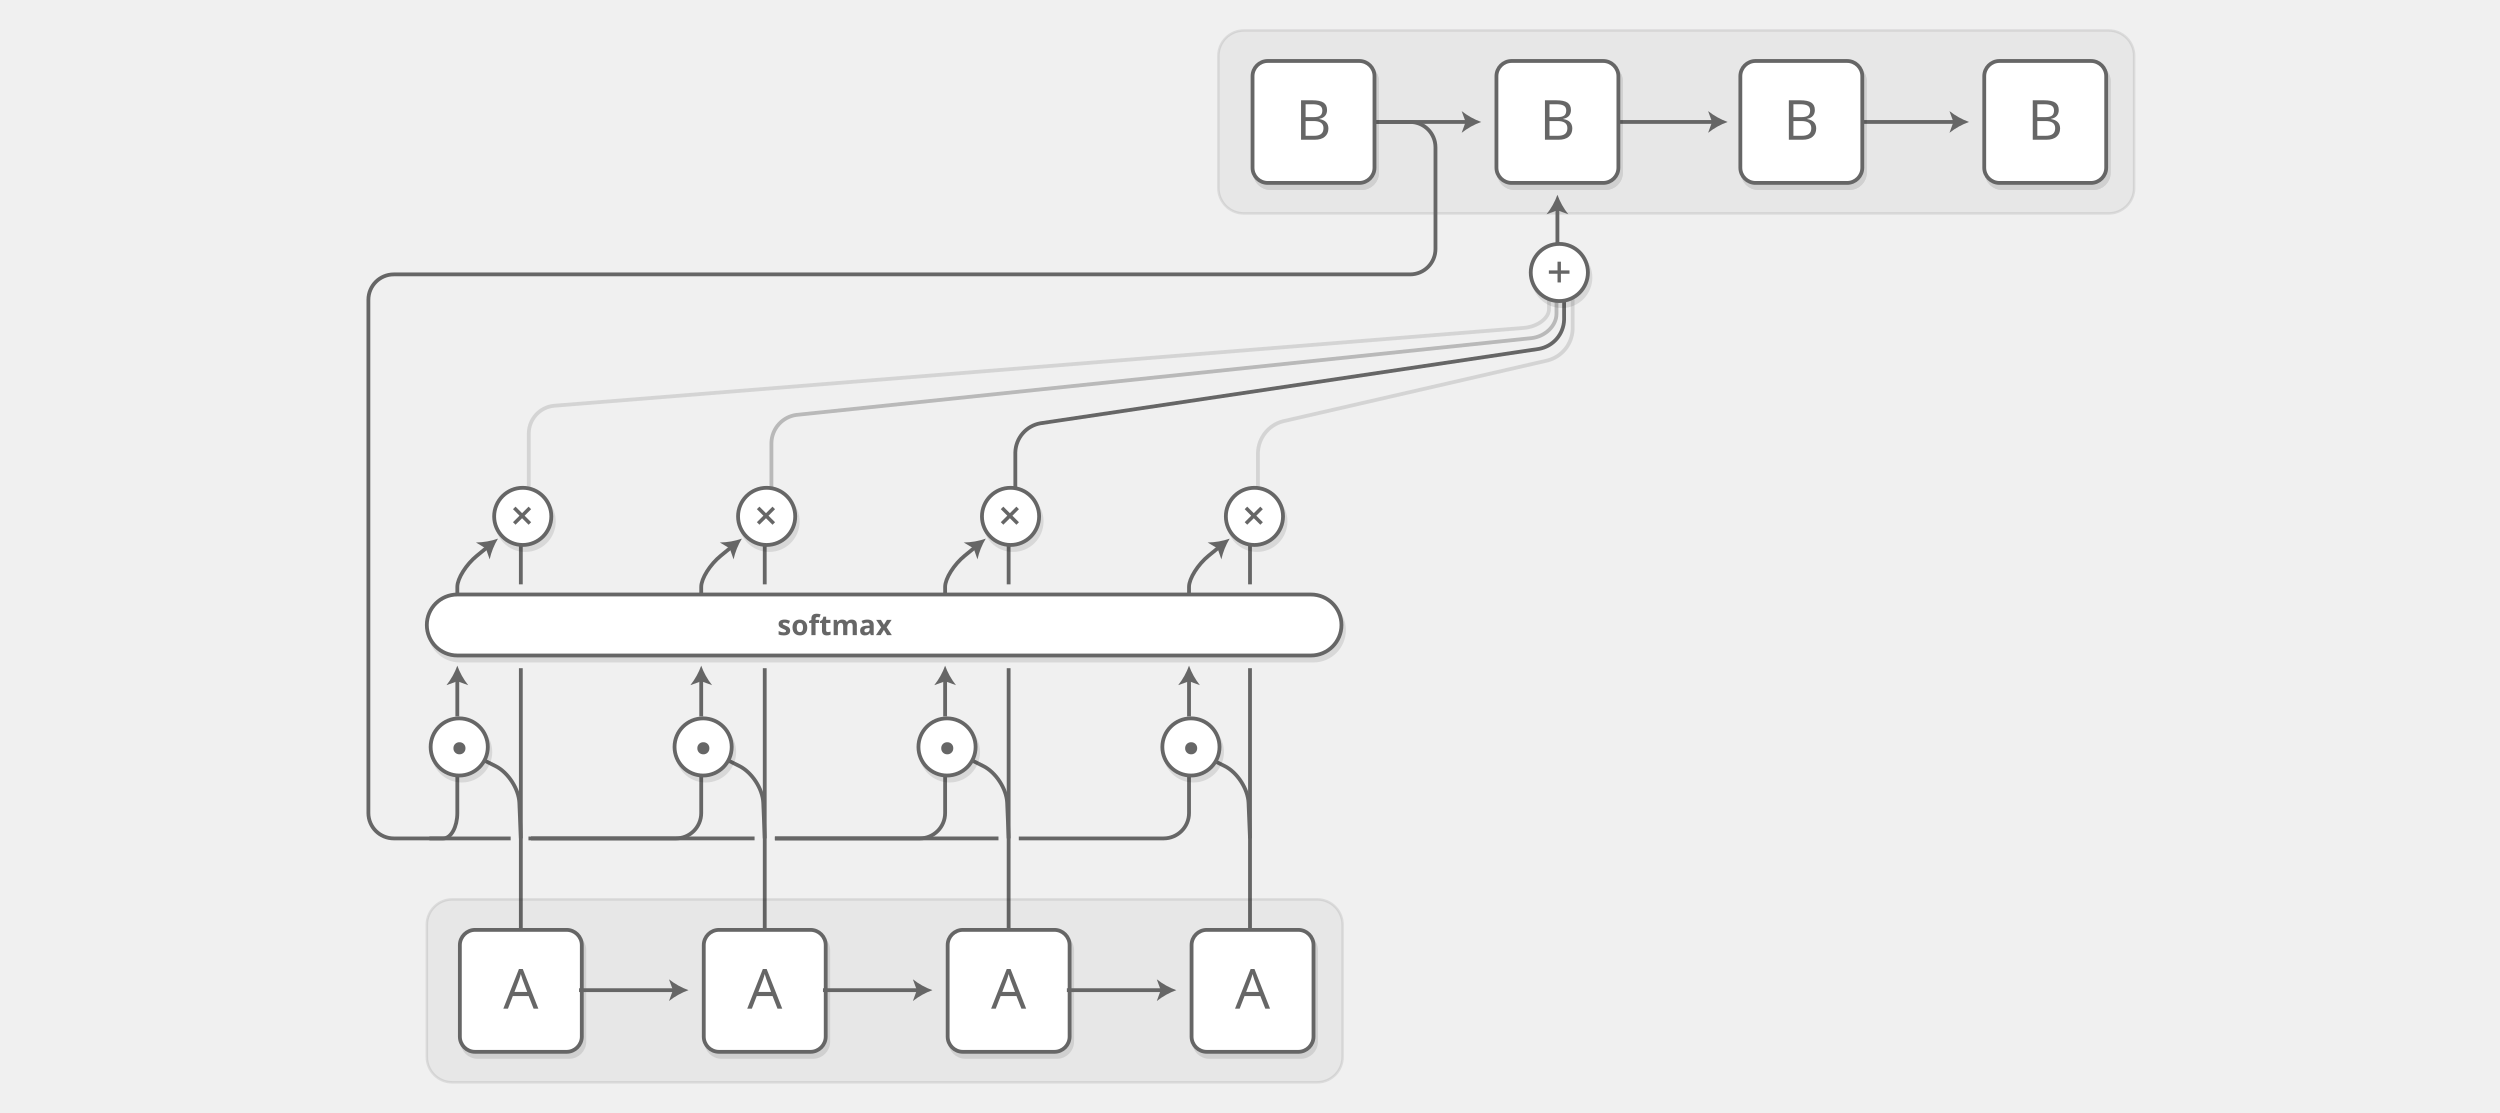
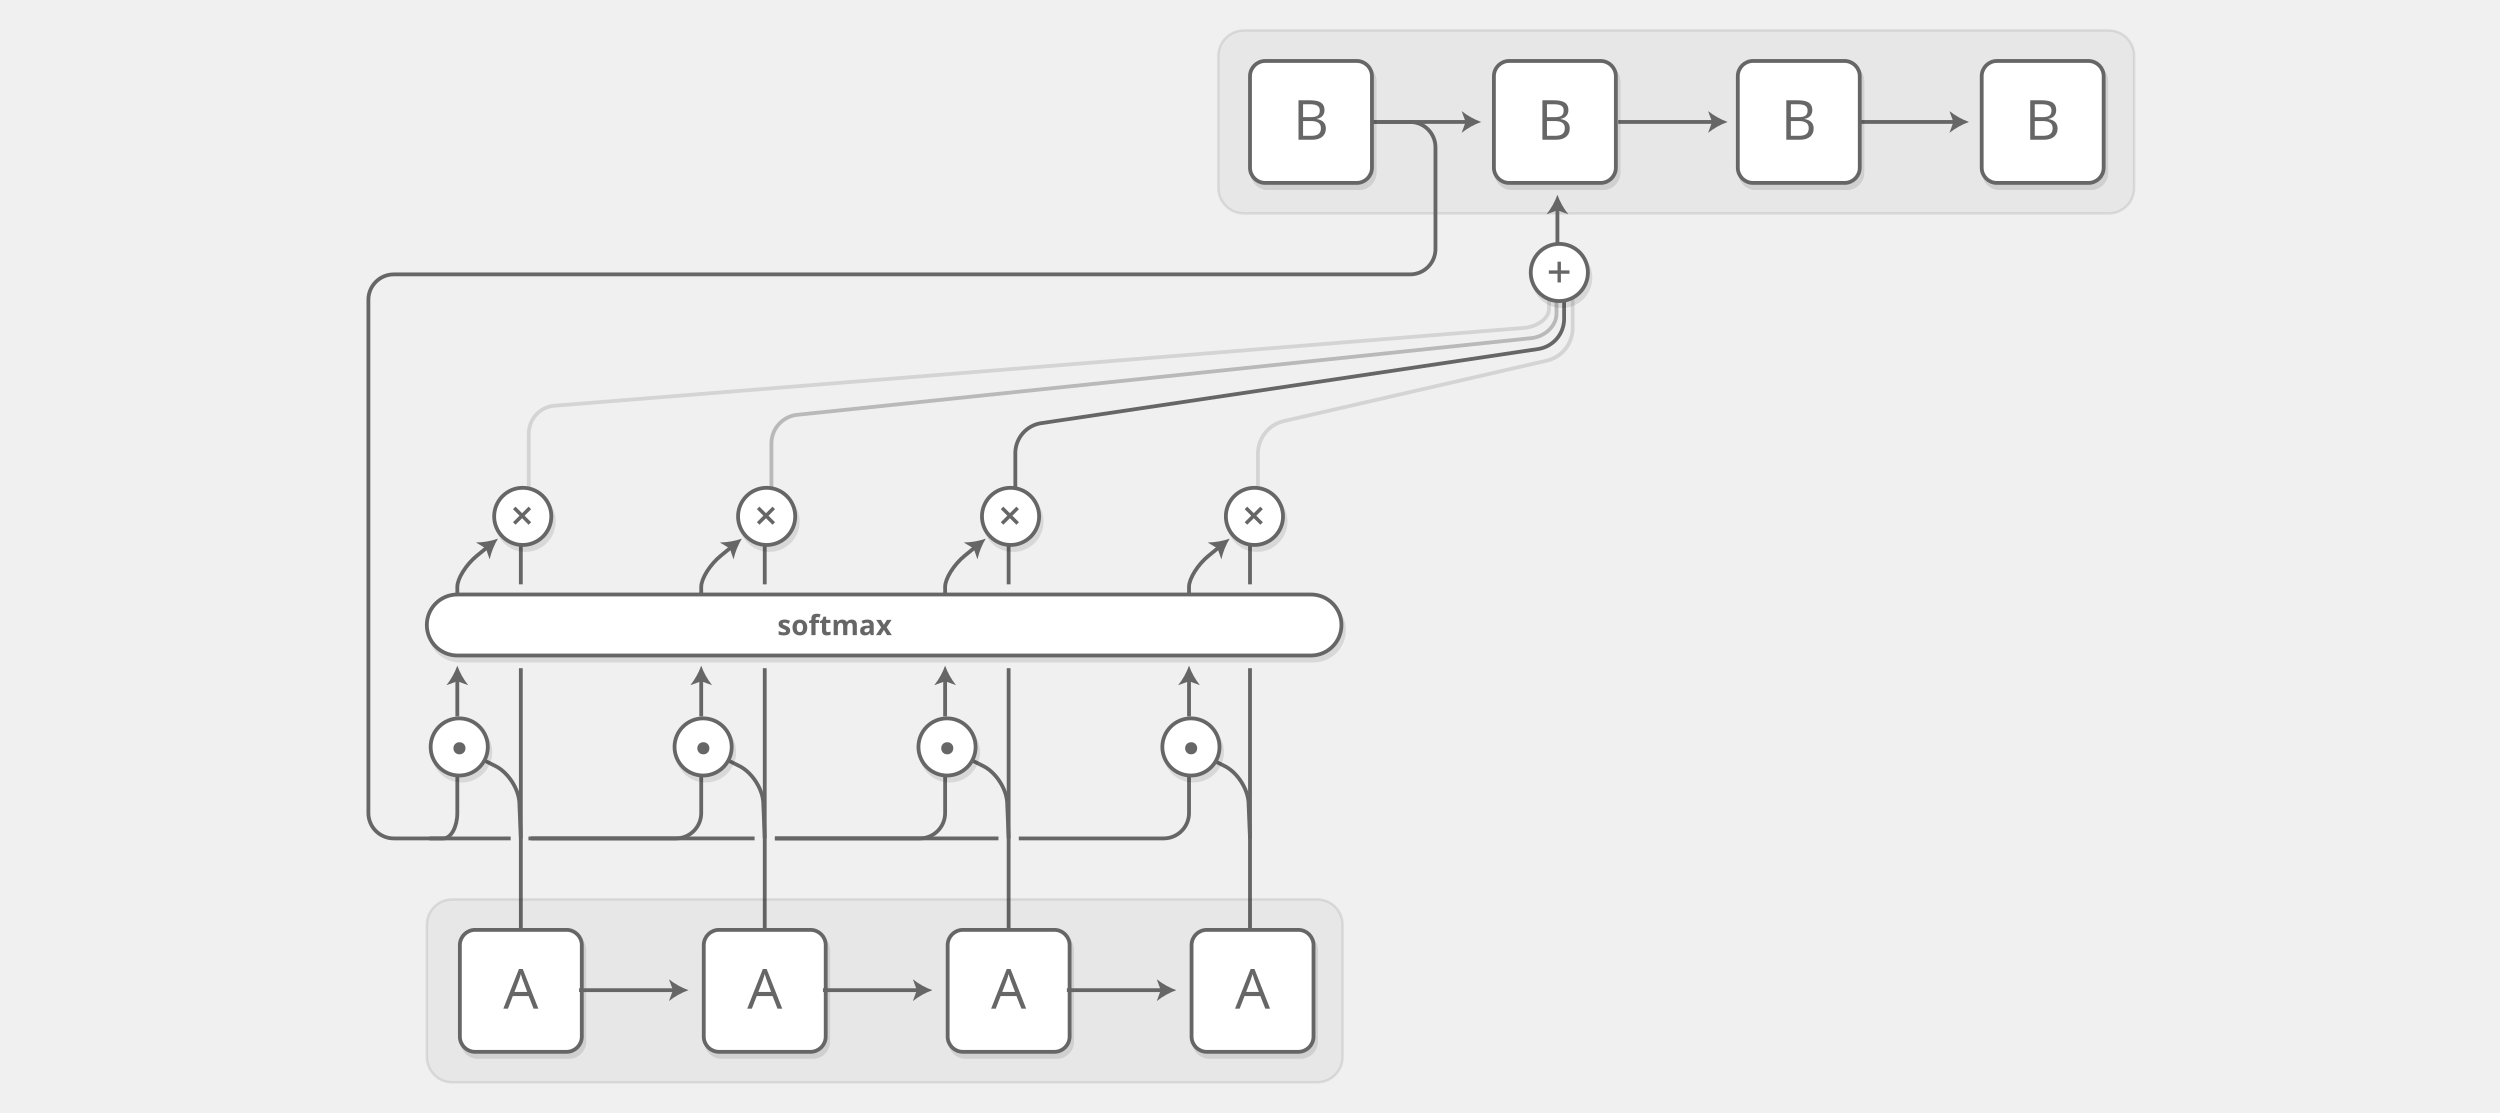
<svg xmlns="http://www.w3.org/2000/svg" xmlns:xlink="http://www.w3.org/1999/xlink" id="background" width="984" height="438" viewBox="0 0 984 438">
  <defs>
    <symbol id="rnn-bg" data-name="rnn-bg" viewBox="0 0 49.5 49.5">
      <rect x="0.75" y="0.75" width="48" height="48" rx="6" ry="6" fill="#fff" stroke="#666" stroke-width="1.5" />
    </symbol>
    <symbol id="rnn-a" data-name="rnn-a" viewBox="0 0 49.5 49.5">
      <use id="rnn-bg-3" data-name="rnn-bg" width="49.5" height="49.5" xlink:href="#rnn-bg" />
      <text transform="translate(17.86 31.75)" font-size="21.77" fill="#666" font-family="Open Sans">A</text>
    </symbol>
    <symbol id="rnn-b" data-name="rnn-b" viewBox="0 0 49.5 49.5">
      <use id="rnn-bg-15" data-name="rnn-bg" width="49.5" height="49.5" xlink:href="#rnn-bg" />
      <text transform="translate(17.7 31.75)" font-size="21.77" fill="#666" font-family="Open Sans">B</text>
    </symbol>
    <symbol id="op-bg" data-name="op-bg" viewBox="0 0 24 24">
      <circle cx="12" cy="12" r="11.25" fill="#fff" stroke="#666" stroke-miterlimit="10" stroke-width="1.5" />
    </symbol>
    <symbol id="op-sum" data-name="op-sum" viewBox="0 0 24 24">
      <use id="op-bg-3" data-name="op-bg" width="24" height="24" xlink:href="#op-bg" />
      <path d="M7.88,12.5V11.18h3.41V7.75h1.34v3.43H16V12.5H12.62v3.42H11.29V12.5H7.88Z" fill="#666" />
    </symbol>
    <symbol id="op-dot" data-name="op-dot" viewBox="0 0 24 24">
      <use width="24" height="24" xlink:href="#op-bg" />
      <path d="M14.46,12.51a2.33,2.33,0,0,1-.67,1.71,2.3,2.3,0,0,1-1.7.68,2.3,2.3,0,0,1-1.7-.68,2.32,2.32,0,0,1-.67-1.71,2.29,2.29,0,0,1,.67-1.7,2.31,2.31,0,0,1,1.7-.67,2.32,2.32,0,0,1,1.7.67A2.29,2.29,0,0,1,14.46,12.51Z" fill="#666" />
    </symbol>
    <symbol id="op-x" data-name="op-x" viewBox="0 0 24 24">
      <use id="op-bg-14" data-name="op-bg" width="24" height="24" xlink:href="#op-bg" />
      <path d="M9.16,15.28l-1-1,2.56-2.56L8.16,9.16l1-1,2.58,2.58L14.3,8.17l1,1-2.56,2.56,2.57,2.57-1,1-2.57-2.57Z" fill="#666" />
    </symbol>
  </defs>
  <g id="_Group_" data-name="&lt;Group&gt;">
    <rect x="479.56" y="12" width="360.44" height="72" rx="10" ry="10" opacity="0.04" />
    <g opacity="0.1">
      <rect x="479.56" y="12" width="360.44" height="72" rx="10" ry="10" fill="none" stroke="#231f20" />
    </g>
  </g>
  <line x1="205" y1="366" x2="205" y2="263" fill="none" stroke="#666" stroke-miterlimit="10" stroke-width="1.5" />
  <line x1="205" y1="230" x2="205" y2="204" fill="none" stroke="#666" stroke-miterlimit="10" stroke-width="1.5" />
  <path d="M169,330h5.5c3,0,5.5-4.5,5.5-10V290" fill="none" stroke="#666" stroke-miterlimit="10" stroke-width="1.5" />
  <path d="M205,330l-0.58-14c-0.23-5.5-4.44-12-9.36-14.46L180,294" fill="none" stroke="#666" stroke-miterlimit="10" stroke-width="1.5" />
  <path d="M301,330l-0.58-14c-0.23-5.5-4.44-12-9.36-14.46L276,294" fill="none" stroke="#666" stroke-miterlimit="10" stroke-width="1.5" />
  <path d="M397,330l-0.58-14c-0.23-5.5-4.44-12-9.36-14.46L372,294" fill="none" stroke="#666" stroke-miterlimit="10" stroke-width="1.5" />
  <path d="M492,330l-0.58-14c-0.23-5.5-4.44-12-9.36-14.46L467,294" fill="none" stroke="#666" stroke-miterlimit="10" stroke-width="1.5" />
  <line x1="301" y1="366" x2="301" y2="263" fill="none" stroke="#666" stroke-miterlimit="10" stroke-width="1.5" />
  <line x1="301" y1="230" x2="301" y2="204" fill="none" stroke="#666" stroke-miterlimit="10" stroke-width="1.5" />
  <path d="M208,330h58a10,10,0,0,0,10-10V290" fill="none" stroke="#666" stroke-miterlimit="10" stroke-width="1.5" />
  <line x1="397" y1="366" x2="397" y2="263" fill="none" stroke="#666" stroke-miterlimit="10" stroke-width="1.5" />
  <line x1="397" y1="230" x2="397" y2="204" fill="none" stroke="#666" stroke-miterlimit="10" stroke-width="1.5" />
  <line x1="492" y1="230" x2="492" y2="204" fill="none" stroke="#666" stroke-miterlimit="10" stroke-width="1.5" />
  <path d="M305,330h57a10,10,0,0,0,10-10V290" fill="none" stroke="#666" stroke-miterlimit="10" stroke-width="1.5" />
  <line x1="492" y1="366" x2="492" y2="263" fill="none" stroke="#666" stroke-miterlimit="10" stroke-width="1.5" />
  <path d="M401,330h57a10,10,0,0,0,10-10V290" fill="none" stroke="#666" stroke-miterlimit="10" stroke-width="1.5" />
  <line x1="209" y1="330" x2="297" y2="330" fill="none" stroke="#666" stroke-miterlimit="10" stroke-width="1.5" />
  <line x1="305" y1="330" x2="393" y2="330" fill="none" stroke="#666" stroke-miterlimit="10" stroke-width="1.5" />
  <g>
    <g opacity="0.2">
      <path d="M208.13,206V170.5a11,11,0,0,1,10-10.8l381.56-30.63c5.48-.44,10-3.79,10-7.44V115" fill="none" stroke="#666" stroke-miterlimit="10" stroke-width="1.5" />
    </g>
    <g opacity="0.4">
      <path d="M303.63,206V174.29a11.37,11.37,0,0,1,9.95-11L602.68,133.1c5.47-.57,9.95-4.88,9.95-9.57V115" fill="none" stroke="#666" stroke-miterlimit="10" stroke-width="1.5" />
    </g>
    <path d="M399.63,206V178.08a12,12,0,0,1,9.89-11.48l196.22-29.28a12,12,0,0,0,9.89-11.48V115" fill="none" stroke="#666" stroke-miterlimit="10" stroke-width="1.5" />
    <g opacity="0.2">
      <path d="M495.13,206V178.08a13.19,13.19,0,0,1,9.75-12.24l104.38-24A13.19,13.19,0,0,0,619,129.65V115" fill="none" stroke="#666" stroke-miterlimit="10" stroke-width="1.5" />
    </g>
  </g>
  <g id="_Group_2" data-name="&lt;Group&gt;">
    <rect x="168" y="354" width="360.44" height="72" rx="10" ry="10" opacity="0.04" />
    <g opacity="0.1">
      <rect x="168" y="354" width="360.44" height="72" rx="10" ry="10" fill="none" stroke="#231f20" />
    </g>
  </g>
  <g id="_Group_3" data-name="&lt;Group&gt;">
    <g opacity="0.1">
      <rect x="182" y="368" width="48" height="48" rx="6" ry="6" stroke="#000" stroke-width="1.5" />
      <path d="M211,399l-1.94-4.94h-6.23L200.94,399h-1.83l6.15-15.61h1.52L212.89,399H211Zm-2.5-6.57-1.81-4.82q-0.35-.91-0.72-2.24a20.13,20.13,0,0,1-.67,2.24l-1.83,4.82h5Z" />
    </g>
    <use width="49.5" height="49.5" transform="translate(180.25 365.25)" xlink:href="#rnn-a" />
  </g>
  <g>
    <g opacity="0.1">
      <rect x="278" y="368" width="48" height="48" rx="6" ry="6" stroke="#000" stroke-width="1.5" />
      <path d="M307,399l-1.94-4.94h-6.23L296.94,399h-1.83l6.15-15.61h1.52L308.89,399H307Zm-2.5-6.57-1.81-4.82q-0.35-.91-0.72-2.24a20.24,20.24,0,0,1-.67,2.24l-1.83,4.82h5Z" />
    </g>
    <use width="49.5" height="49.5" transform="translate(276.25 365.25)" xlink:href="#rnn-a" />
  </g>
  <g>
    <g opacity="0.1">
      <rect x="374" y="368" width="48" height="48" rx="6" ry="6" stroke="#000" stroke-width="1.5" />
      <path d="M403,399l-1.94-4.94h-6.23L392.94,399h-1.83l6.15-15.61h1.52L404.89,399H403Zm-2.5-6.57-1.81-4.82q-0.35-.91-0.72-2.24a20.24,20.24,0,0,1-.67,2.24l-1.83,4.82h5Z" />
    </g>
    <use width="49.5" height="49.5" transform="translate(372.25 365.25)" xlink:href="#rnn-a" />
  </g>
  <g id="_Group_4" data-name="&lt;Group&gt;">
    <g opacity="0.1">
      <rect x="470" y="368" width="48" height="48" rx="6" ry="6" stroke="#000" stroke-width="1.5" />
      <path d="M499,399l-1.93-4.94h-6.23L488.94,399h-1.83l6.15-15.61h1.52L500.89,399H499Zm-2.5-6.57-1.81-4.82q-0.35-.91-0.72-2.24a20.24,20.24,0,0,1-.67,2.24l-1.83,4.82h5Z" />
    </g>
    <use width="49.5" height="49.5" transform="translate(468.25 365.25)" xlink:href="#rnn-a" />
  </g>
  <path d="M201,330H155a10,10,0,0,1-10-10V118a10,10,0,0,1,10-10H555a10,10,0,0,0,10-10V58a10,10,0,0,0-10-10H541" fill="none" stroke="#666" stroke-miterlimit="10" stroke-width="1.5" />
  <g>
    <g>
      <line x1="227.92" y1="389.73" x2="265.57" y2="389.73" fill="none" stroke="#666" stroke-miterlimit="10" stroke-width="1.5" />
      <path d="M271,389.73a27.2,27.2,0,0,0-7.69,4.28l1.55-4.28-1.55-4.28A27.18,27.18,0,0,0,271,389.73Z" fill="#666" />
    </g>
    <g>
      <line x1="323.92" y1="389.73" x2="361.57" y2="389.73" fill="none" stroke="#666" stroke-miterlimit="10" stroke-width="1.5" />
      <path d="M367,389.73a27.2,27.2,0,0,0-7.69,4.28l1.55-4.28-1.55-4.28A27.18,27.18,0,0,0,367,389.73Z" fill="#666" />
    </g>
    <g>
      <line x1="419.92" y1="389.73" x2="457.57" y2="389.73" fill="none" stroke="#666" stroke-miterlimit="10" stroke-width="1.5" />
      <path d="M463,389.73a27.2,27.2,0,0,0-7.69,4.28l1.55-4.28-1.55-4.28A27.18,27.18,0,0,0,463,389.73Z" fill="#666" />
    </g>
    <g>
      <path d="M180,237v-6c0-3.3,3.49-8.84,7.76-12.31l4-3.27" fill="none" stroke="#666" stroke-miterlimit="10" stroke-width="1.5" />
      <path d="M196,212a27.2,27.2,0,0,0-3.27,8.17l-1.5-4.3-3.9-2.35A27.18,27.18,0,0,0,196,212Z" fill="#666" />
    </g>
    <g>
      <line x1="180" y1="282" x2="180" y2="267.43" fill="none" stroke="#666" stroke-miterlimit="10" stroke-width="1.5" />
      <path d="M180,262a27.2,27.2,0,0,0,4.28,7.69L180,268.14l-4.28,1.55A27.18,27.18,0,0,0,180,262Z" fill="#666" />
    </g>
    <g>
      <path d="M276,237v-6c0-3.3,3.49-8.84,7.76-12.31l4-3.27" fill="none" stroke="#666" stroke-miterlimit="10" stroke-width="1.5" />
      <path d="M292,212a27.2,27.2,0,0,0-3.27,8.17l-1.5-4.3-3.9-2.35A27.18,27.18,0,0,0,292,212Z" fill="#666" />
    </g>
    <g>
      <line x1="276" y1="282" x2="276" y2="267.43" fill="none" stroke="#666" stroke-miterlimit="10" stroke-width="1.5" />
      <path d="M276,262a27.2,27.2,0,0,0,4.28,7.69L276,268.14l-4.28,1.55A27.18,27.18,0,0,0,276,262Z" fill="#666" />
    </g>
    <g>
      <path d="M372,237v-6c0-3.3,3.49-8.84,7.76-12.31l4-3.27" fill="none" stroke="#666" stroke-miterlimit="10" stroke-width="1.5" />
      <path d="M388,212a27.2,27.2,0,0,0-3.27,8.17l-1.5-4.3-3.9-2.35A27.18,27.18,0,0,0,388,212Z" fill="#666" />
    </g>
    <g>
      <line x1="372" y1="282" x2="372" y2="267.43" fill="none" stroke="#666" stroke-miterlimit="10" stroke-width="1.5" />
      <path d="M372,262a27.2,27.2,0,0,0,4.28,7.69L372,268.14l-4.28,1.55A27.18,27.18,0,0,0,372,262Z" fill="#666" />
    </g>
    <g>
      <path d="M468,237v-6c0-3.3,3.49-8.84,7.76-12.31l4-3.27" fill="none" stroke="#666" stroke-miterlimit="10" stroke-width="1.5" />
      <path d="M484,212a27.2,27.2,0,0,0-3.27,8.17l-1.5-4.3-3.9-2.35A27.18,27.18,0,0,0,484,212Z" fill="#666" />
    </g>
    <g>
      <line x1="468" y1="282" x2="468" y2="267.43" fill="none" stroke="#666" stroke-miterlimit="10" stroke-width="1.5" />
      <path d="M468,262a27.2,27.2,0,0,0,4.28,7.69L468,268.14l-4.28,1.55A27.18,27.18,0,0,0,468,262Z" fill="#666" />
    </g>
    <g>
      <line x1="539.92" y1="48" x2="577.57" y2="48" fill="none" stroke="#666" stroke-miterlimit="10" stroke-width="1.5" />
      <path d="M583,48a27.2,27.2,0,0,0-7.69,4.28L576.86,48l-1.55-4.28A27.18,27.18,0,0,0,583,48Z" fill="#666" />
    </g>
    <g>
      <line x1="636.92" y1="48" x2="674.57" y2="48" fill="none" stroke="#666" stroke-miterlimit="10" stroke-width="1.5" />
      <path d="M680,48a27.2,27.2,0,0,0-7.69,4.28L673.86,48l-1.55-4.28A27.18,27.18,0,0,0,680,48Z" fill="#666" />
    </g>
    <g>
      <line x1="731.92" y1="48" x2="769.57" y2="48" fill="none" stroke="#666" stroke-miterlimit="10" stroke-width="1.5" />
      <path d="M775,48a27.2,27.2,0,0,0-7.69,4.28L768.86,48l-1.55-4.28A27.18,27.18,0,0,0,775,48Z" fill="#666" />
    </g>
    <g>
      <line x1="613" y1="108.81" x2="613" y2="82.08" fill="none" stroke="#666" stroke-miterlimit="10" stroke-width="1.5" />
      <path d="M613,76.65a27.2,27.2,0,0,0,4.28,7.69L613,82.79l-4.28,1.55A27.18,27.18,0,0,0,613,76.65Z" fill="#666" />
    </g>
  </g>
  <g id="_Group_5" data-name="&lt;Group&gt;">
    <g opacity="0.1">
-       <rect x="494" y="26" width="48" height="48" rx="6" ry="6" stroke="#000" stroke-width="1.5" />
-       <rect x="494" y="26" width="48" height="48" rx="6" ry="6" />
-       <rect x="494" y="26" width="48" height="48" rx="6" ry="6" fill="none" stroke="#000" stroke-width="1.5" />
-       <path d="M513.08,41.46h4.39a8.29,8.29,0,0,1,4.48.92,3.27,3.27,0,0,1,1.38,2.92,3.38,3.38,0,0,1-.77,2.28,3.72,3.72,0,0,1-2.25,1.16v0.11q3.54,0.6,3.54,3.72a4,4,0,0,1-1.41,3.25A6,6,0,0,1,518.5,57h-5.42V41.46Zm1.81,6.66h3a4.85,4.85,0,0,0,2.75-.6,2.32,2.32,0,0,0,.84-2,2,2,0,0,0-.94-1.89,5.84,5.84,0,0,0-3-.58h-2.66v5.09Zm0,1.53v5.82h3.24a4.62,4.62,0,0,0,2.83-.73,2.69,2.69,0,0,0,1-2.28,2.42,2.42,0,0,0-1-2.13,5.2,5.2,0,0,0-3-.68h-3.09Z" />
-     </g>
-     <use width="49.5" height="49.5" transform="translate(492.25 23.25)" xlink:href="#rnn-b" />
+       <rect x="493" y="26" width="48" height="48" rx="6" ry="6" stroke="#000" stroke-width="1.5" />
+       <rect x="493" y="26" width="48" height="48" rx="6" ry="6" />
+       <rect x="493" y="26" width="48" height="48" rx="6" ry="6" fill="none" stroke="#000" stroke-width="1.5" />
+       <path d="M512.08,41.46h4.39a8.29,8.29,0,0,1,4.48.92,3.27,3.27,0,0,1,1.38,2.92,3.38,3.38,0,0,1-.77,2.28,3.72,3.72,0,0,1-2.25,1.16v0.11q3.54,0.6,3.54,3.72a4,4,0,0,1-1.41,3.25A6,6,0,0,1,517.5,57h-5.42V41.46Zm1.81,6.66h3a4.85,4.85,0,0,0,2.75-.6,2.32,2.32,0,0,0,.84-2,2,2,0,0,0-.94-1.89,5.84,5.84,0,0,0-3-.58h-2.66v5.09Zm0,1.53v5.82h3.24a4.62,4.62,0,0,0,2.83-.73,2.69,2.69,0,0,0,1-2.28,2.42,2.42,0,0,0-1-2.13,5.2,5.2,0,0,0-3-.68h-3.09Z" />
+     </g>
+     <use width="49.5" height="49.5" transform="translate(491.25 23.25)" xlink:href="#rnn-b" />
  </g>
  <g id="_Group_6" data-name="&lt;Group&gt;">
    <g opacity="0.1">
-       <rect x="590" y="26" width="48" height="48" rx="6" ry="6" stroke="#000" stroke-width="1.5" />
-       <rect x="590" y="26" width="48" height="48" rx="6" ry="6" />
-       <rect x="590" y="26" width="48" height="48" rx="6" ry="6" fill="none" stroke="#000" stroke-width="1.5" />
-       <path d="M609.08,41.46h4.39a8.29,8.29,0,0,1,4.48.92,3.27,3.27,0,0,1,1.38,2.92,3.38,3.38,0,0,1-.77,2.28,3.72,3.72,0,0,1-2.25,1.16v0.11q3.54,0.6,3.54,3.72a4,4,0,0,1-1.41,3.25A6,6,0,0,1,614.5,57h-5.42V41.46Zm1.81,6.66h3a4.85,4.85,0,0,0,2.75-.6,2.32,2.32,0,0,0,.84-2,2,2,0,0,0-.94-1.89,5.84,5.84,0,0,0-3-.58h-2.66v5.09Zm0,1.53v5.82h3.24a4.62,4.62,0,0,0,2.83-.73,2.69,2.69,0,0,0,1-2.28,2.42,2.42,0,0,0-1-2.13,5.2,5.2,0,0,0-3-.68h-3.09Z" />
-     </g>
-     <use width="49.5" height="49.5" transform="translate(588.25 23.25)" xlink:href="#rnn-b" />
-   </g>
-   <g>
-     <g opacity="0.1">
-       <rect x="686" y="26" width="48" height="48" rx="6" ry="6" stroke="#000" stroke-width="1.5" />
-       <rect x="686" y="26" width="48" height="48" rx="6" ry="6" />
-       <rect x="686" y="26" width="48" height="48" rx="6" ry="6" fill="none" stroke="#000" stroke-width="1.5" />
-       <path d="M705.08,41.46h4.39a8.29,8.29,0,0,1,4.48.92,3.27,3.27,0,0,1,1.38,2.92,3.38,3.38,0,0,1-.77,2.28,3.72,3.72,0,0,1-2.25,1.16v0.11q3.54,0.6,3.54,3.72a4,4,0,0,1-1.41,3.25A6,6,0,0,1,710.5,57h-5.42V41.46Zm1.81,6.66h3a4.85,4.85,0,0,0,2.75-.6,2.32,2.32,0,0,0,.84-2,2,2,0,0,0-.94-1.89,5.84,5.84,0,0,0-3-.58h-2.66v5.09Zm0,1.53v5.82h3.24a4.62,4.62,0,0,0,2.83-.73,2.69,2.69,0,0,0,1-2.28,2.42,2.42,0,0,0-1-2.13,5.2,5.2,0,0,0-3-.68h-3.09Z" />
-     </g>
-     <use width="49.5" height="49.5" transform="translate(684.25 23.25)" xlink:href="#rnn-b" />
+       <rect x="589" y="26" width="48" height="48" rx="6" ry="6" stroke="#000" stroke-width="1.5" />
+       <rect x="589" y="26" width="48" height="48" rx="6" ry="6" />
+       <rect x="589" y="26" width="48" height="48" rx="6" ry="6" fill="none" stroke="#000" stroke-width="1.5" />
+       <path d="M608.08,41.46h4.39a8.29,8.29,0,0,1,4.48.92,3.27,3.27,0,0,1,1.38,2.92,3.38,3.38,0,0,1-.77,2.28,3.72,3.72,0,0,1-2.25,1.16v0.11q3.54,0.6,3.54,3.72a4,4,0,0,1-1.41,3.25A6,6,0,0,1,613.5,57h-5.42V41.46Zm1.81,6.66h3a4.85,4.85,0,0,0,2.75-.6,2.32,2.32,0,0,0,.84-2,2,2,0,0,0-.94-1.89,5.84,5.84,0,0,0-3-.58h-2.66v5.09Zm0,1.53v5.82h3.24a4.62,4.62,0,0,0,2.83-.73,2.69,2.69,0,0,0,1-2.28,2.42,2.42,0,0,0-1-2.13,5.2,5.2,0,0,0-3-.68h-3.09Z" />
+     </g>
+     <use width="49.5" height="49.5" transform="translate(587.25 23.25)" xlink:href="#rnn-b" />
+   </g>
+   <g>
+     <g opacity="0.1">
+       <rect x="685" y="26" width="48" height="48" rx="6" ry="6" stroke="#000" stroke-width="1.5" />
+       <rect x="685" y="26" width="48" height="48" rx="6" ry="6" />
+       <rect x="685" y="26" width="48" height="48" rx="6" ry="6" fill="none" stroke="#000" stroke-width="1.5" />
+       <path d="M704.08,41.46h4.39a8.29,8.29,0,0,1,4.48.92,3.27,3.27,0,0,1,1.38,2.92,3.38,3.38,0,0,1-.77,2.28,3.72,3.72,0,0,1-2.25,1.16v0.11q3.54,0.6,3.54,3.72a4,4,0,0,1-1.41,3.25A6,6,0,0,1,709.5,57h-5.42V41.46Zm1.81,6.66h3a4.85,4.85,0,0,0,2.75-.6,2.32,2.32,0,0,0,.84-2,2,2,0,0,0-.94-1.89,5.84,5.84,0,0,0-3-.58h-2.66v5.09Zm0,1.53v5.82h3.24a4.62,4.62,0,0,0,2.83-.73,2.69,2.69,0,0,0,1-2.28,2.42,2.42,0,0,0-1-2.13,5.2,5.2,0,0,0-3-.68h-3.09Z" />
+     </g>
+     <use width="49.5" height="49.5" transform="translate(683.25 23.25)" xlink:href="#rnn-b" />
  </g>
  <g id="_Group_7" data-name="&lt;Group&gt;">
    <g opacity="0.1">
-       <rect x="782" y="26" width="48" height="48" rx="6" ry="6" stroke="#000" stroke-width="1.5" />
-       <rect x="782" y="26" width="48" height="48" rx="6" ry="6" />
-       <rect x="782" y="26" width="48" height="48" rx="6" ry="6" fill="none" stroke="#000" stroke-width="1.5" />
-       <path d="M801.08,41.46h4.39a8.29,8.29,0,0,1,4.48.92,3.27,3.27,0,0,1,1.38,2.92,3.38,3.38,0,0,1-.77,2.28,3.72,3.72,0,0,1-2.25,1.16v0.11q3.54,0.6,3.54,3.72a4,4,0,0,1-1.41,3.25A6,6,0,0,1,806.5,57h-5.42V41.46Zm1.81,6.66h3a4.85,4.85,0,0,0,2.75-.6,2.32,2.32,0,0,0,.84-2,2,2,0,0,0-.94-1.89,5.84,5.84,0,0,0-3-.58h-2.66v5.09Zm0,1.53v5.82h3.24a4.62,4.62,0,0,0,2.83-.73,2.69,2.69,0,0,0,1-2.28,2.42,2.42,0,0,0-1-2.13,5.2,5.2,0,0,0-3-.68h-3.09Z" />
-     </g>
-     <use width="49.5" height="49.5" transform="translate(780.25 23.25)" xlink:href="#rnn-b" />
+       <rect x="781" y="26" width="48" height="48" rx="6" ry="6" stroke="#000" stroke-width="1.5" />
+       <rect x="781" y="26" width="48" height="48" rx="6" ry="6" />
+       <rect x="781" y="26" width="48" height="48" rx="6" ry="6" fill="none" stroke="#000" stroke-width="1.5" />
+       <path d="M800.08,41.46h4.39a8.29,8.29,0,0,1,4.48.92,3.27,3.27,0,0,1,1.38,2.92,3.38,3.38,0,0,1-.77,2.28,3.72,3.72,0,0,1-2.25,1.16v0.11q3.54,0.6,3.54,3.72a4,4,0,0,1-1.41,3.25A6,6,0,0,1,805.5,57h-5.42V41.46Zm1.81,6.66h3a4.85,4.85,0,0,0,2.75-.6,2.32,2.32,0,0,0,.84-2,2,2,0,0,0-.94-1.89,5.84,5.84,0,0,0-3-.58h-2.66v5.09Zm0,1.53v5.82h3.24a4.62,4.62,0,0,0,2.83-.73,2.69,2.69,0,0,0,1-2.28,2.42,2.42,0,0,0-1-2.13,5.2,5.2,0,0,0-3-.68h-3.09Z" />
+     </g>
+     <use width="49.5" height="49.5" transform="translate(779.25 23.25)" xlink:href="#rnn-b" />
  </g>
  <g>
    <g opacity="0.1">
      <circle cx="614.75" cy="109.25" r="11.25" stroke="#000" stroke-miterlimit="10" stroke-width="1.5" />
      <path d="M610.63,109.75v-1.31H614V105h1.34v3.43h3.41v1.31h-3.41v3.42H614v-3.42h-3.41Z" />
    </g>
    <use width="24" height="24" transform="translate(601.75 95.25)" xlink:href="#op-sum" />
  </g>
  <g>
    <g opacity="0.1">
      <rect x="169" y="236" width="360" height="24" rx="12" ry="12" />
      <rect x="169" y="236" width="360" height="24" rx="12" ry="12" fill="none" stroke="#000" stroke-miterlimit="10" stroke-width="1.5" />
    </g>
    <g>
      <rect x="168" y="234" width="360" height="24" rx="12" ry="12" fill="#fff" />
      <rect x="168" y="234" width="360" height="24" rx="12" ry="12" fill="none" stroke="#666" stroke-miterlimit="10" stroke-width="1.5" />
    </g>
  </g>
  <text transform="translate(305.96 249.99)" font-size="11" fill="#666" font-family="Open Sans" font-weight="700">softmax</text>
  <g id="_Group_8" data-name="&lt;Group&gt;">
    <g opacity="0.1">
      <circle cx="181.75" cy="296" r="11.25" stroke="#000" stroke-miterlimit="10" stroke-width="1.5" />
      <path d="M184.21,296.51a2.33,2.33,0,0,1-.67,1.71,2.48,2.48,0,0,1-3.41,0,2.32,2.32,0,0,1-.67-1.71,2.29,2.29,0,0,1,.67-1.7A2.37,2.37,0,0,1,184.21,296.51Z" />
    </g>
    <use width="24" height="24" transform="translate(168.75 282)" xlink:href="#op-dot" />
  </g>
  <g id="_Group_9" data-name="&lt;Group&gt;">
    <g opacity="0.1">
      <circle cx="373.75" cy="296" r="11.25" stroke="#000" stroke-miterlimit="10" stroke-width="1.5" />
      <path d="M376.21,296.51a2.33,2.33,0,0,1-.67,1.71,2.48,2.48,0,0,1-3.41,0,2.32,2.32,0,0,1-.67-1.71,2.29,2.29,0,0,1,.67-1.7A2.37,2.37,0,0,1,376.21,296.51Z" />
    </g>
    <use width="24" height="24" transform="translate(360.75 282)" xlink:href="#op-dot" />
  </g>
  <g id="_Group_10" data-name="&lt;Group&gt;">
    <g opacity="0.1">
      <circle cx="469.75" cy="296" r="11.25" stroke="#000" stroke-miterlimit="10" stroke-width="1.5" />
      <path d="M472.21,296.51a2.33,2.33,0,0,1-.67,1.71,2.48,2.48,0,0,1-3.41,0,2.32,2.32,0,0,1-.67-1.71,2.29,2.29,0,0,1,.67-1.7A2.37,2.37,0,0,1,472.21,296.51Z" />
    </g>
    <use width="24" height="24" transform="translate(456.75 282)" xlink:href="#op-dot" />
  </g>
  <g id="_Group_11" data-name="&lt;Group&gt;">
    <g opacity="0.1">
      <circle cx="277.75" cy="296" r="11.25" stroke="#000" stroke-miterlimit="10" stroke-width="1.5" />
      <path d="M280.21,296.51a2.33,2.33,0,0,1-.67,1.71,2.48,2.48,0,0,1-3.41,0,2.32,2.32,0,0,1-.67-1.71,2.29,2.29,0,0,1,.67-1.7A2.37,2.37,0,0,1,280.21,296.51Z" />
    </g>
    <use width="24" height="24" transform="translate(264.75 282)" xlink:href="#op-dot" />
  </g>
  <g>
    <g opacity="0.1">
      <circle cx="206.75" cy="205.25" r="11.25" stroke="#000" stroke-miterlimit="10" stroke-width="1.5" />
      <path d="M203.91,208.53l-1-1,2.56-2.56-2.58-2.58,1-1,2.58,2.58,2.56-2.56,1,1L207.47,205l2.57,2.57-1,1L206.47,206Z" />
    </g>
    <use width="24" height="24" transform="translate(193.75 191.25)" xlink:href="#op-x" />
  </g>
  <g>
    <g opacity="0.1">
      <circle cx="302.75" cy="205.25" r="11.25" stroke="#000" stroke-miterlimit="10" stroke-width="1.5" />
      <path d="M299.91,208.53l-1-1,2.56-2.56-2.58-2.58,1-1,2.58,2.58,2.56-2.56,1,1L303.47,205l2.57,2.57-1,1L302.47,206Z" />
    </g>
    <use width="24" height="24" transform="translate(289.75 191.25)" xlink:href="#op-x" />
  </g>
  <g id="_Group_12" data-name="&lt;Group&gt;">
    <g opacity="0.1">
      <circle cx="398.75" cy="205.25" r="11.25" stroke="#000" stroke-miterlimit="10" stroke-width="1.5" />
      <path d="M395.91,208.53l-1-1,2.56-2.56-2.58-2.58,1-1,2.58,2.58,2.56-2.56,1,1L399.47,205l2.57,2.57-1,1L398.47,206Z" />
    </g>
    <use width="24" height="24" transform="translate(385.75 191.25)" xlink:href="#op-x" />
  </g>
  <g>
    <g opacity="0.1">
      <circle cx="494.75" cy="205.25" r="11.25" stroke="#000" stroke-miterlimit="10" stroke-width="1.5" />
      <path d="M491.91,208.53l-1-1,2.56-2.56-2.58-2.58,1-1,2.58,2.58,2.56-2.56,1,1L495.47,205l2.57,2.57-1,1L494.47,206Z" />
    </g>
    <use width="24" height="24" transform="translate(481.75 191.25)" xlink:href="#op-x" />
  </g>
</svg>
